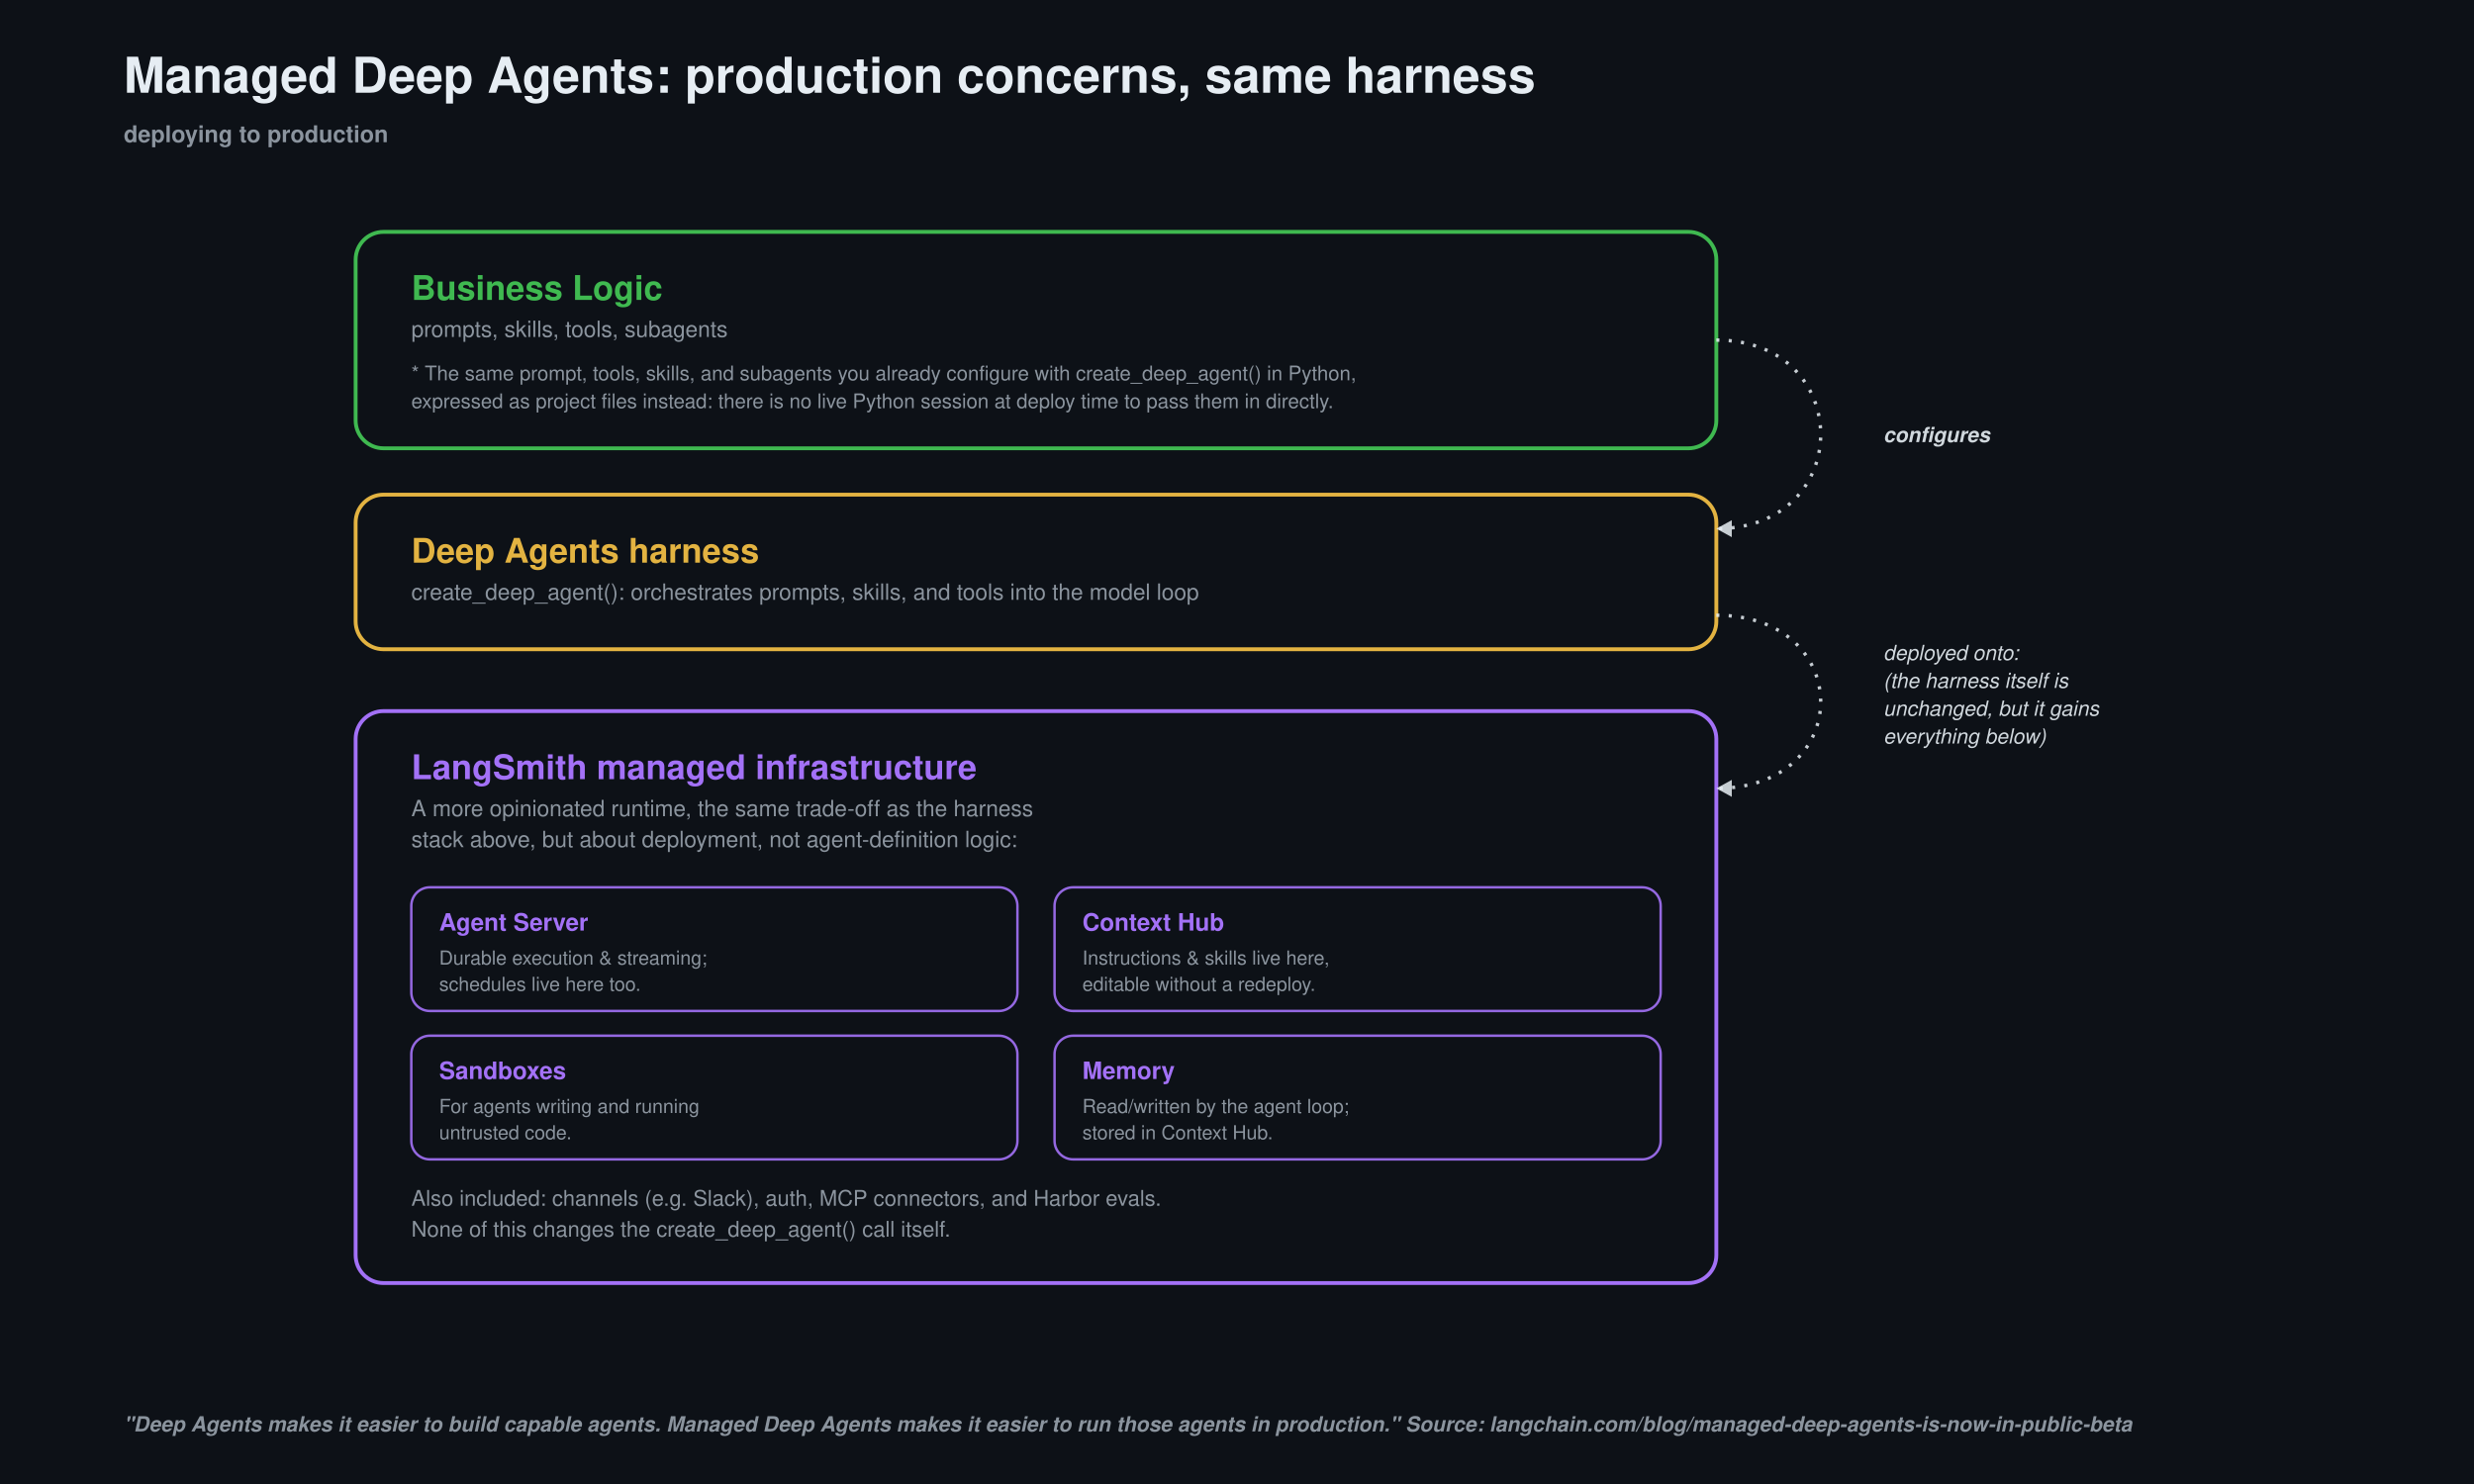
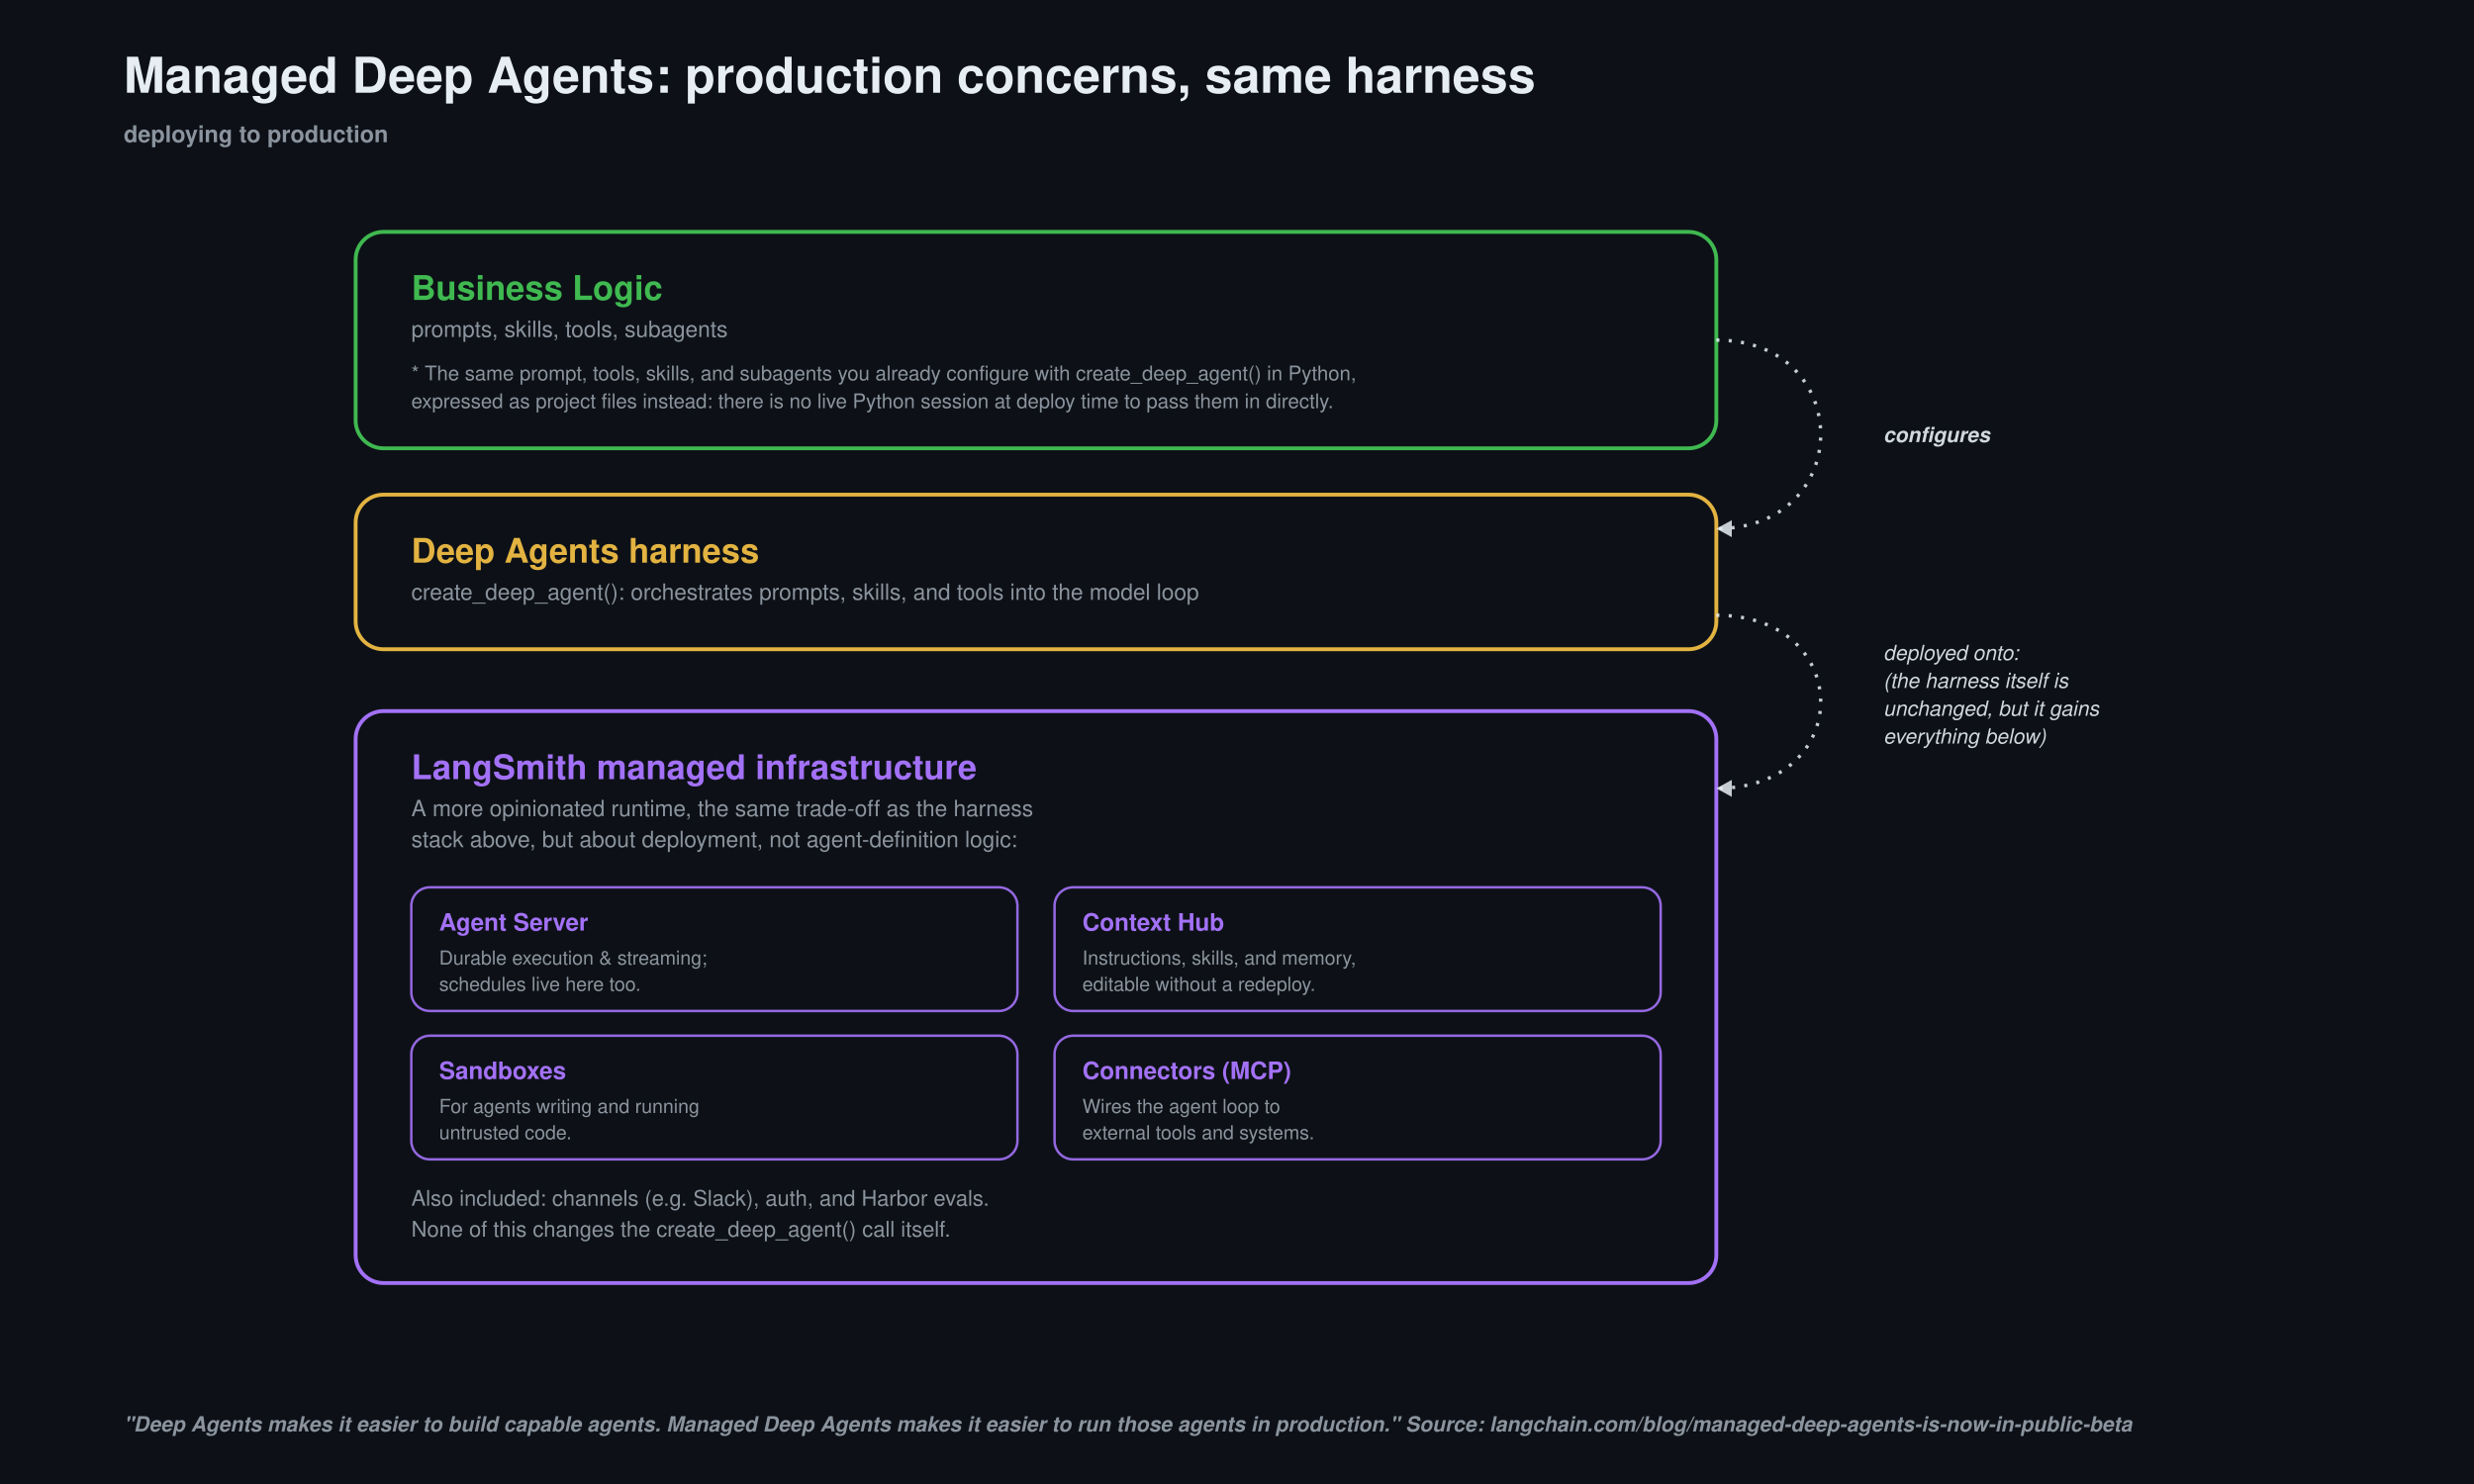
<svg xmlns="http://www.w3.org/2000/svg" width="1600" height="960" viewBox="0 0 1600 960">
  <rect x="0" y="0" width="1600" height="960" fill="#0d1117" />
  <text x="80" y="60" font-family="Helvetica, Arial, sans-serif" font-size="32" font-weight="800" fill="#e6edf3" text-anchor="start" opacity="1">Managed Deep Agents: production concerns, same harness</text>
  <text x="80" y="92" font-family="Helvetica, Arial, sans-serif" font-size="15" font-weight="600" fill="#8b949e" text-anchor="start" opacity="1">deploying to production</text>
  <rect x="230" y="150" width="880" height="140" rx="18" fill="none" stroke="#3fb950" stroke-width="2.5" opacity="1" />
  <text x="266" y="194" font-family="Helvetica, Arial, sans-serif" font-size="22" font-weight="700" fill="#3fb950" text-anchor="start" opacity="1">Business Logic</text>
  <text x="266" y="218" font-family="Helvetica, Arial, sans-serif" font-size="14.5" font-weight="400" fill="#8b949e" text-anchor="start" opacity="1">prompts, skills, tools, subagents</text>
  <text x="266" y="246" font-family="Helvetica, Arial, sans-serif" font-size="13" font-weight="400" fill="#8b949e" text-anchor="start" opacity="1">* The same prompt, tools, skills, and subagents you already configure with create_deep_agent() in Python,</text>
  <text x="266" y="264" font-family="Helvetica, Arial, sans-serif" font-size="13" font-weight="400" fill="#8b949e" text-anchor="start" opacity="1">expressed as project files instead: there is no live Python session at deploy time to pass them in directly.</text>
  <rect x="230" y="320" width="880" height="100" rx="18" fill="none" stroke="#e3b341" stroke-width="2.5" opacity="1" />
  <text x="266" y="364" font-family="Helvetica, Arial, sans-serif" font-size="22" font-weight="700" fill="#e3b341" text-anchor="start" opacity="1">Deep Agents harness</text>
  <text x="266" y="388" font-family="Helvetica, Arial, sans-serif" font-size="14.5" font-weight="400" fill="#8b949e" text-anchor="start" opacity="1">create_deep_agent(): orchestrates prompts, skills, and tools into the model loop</text>
  <path d="M1110,220 C 1200,220 1200,342 1110,342" fill="none" stroke="#e6edf3" stroke-width="2.2" stroke-dasharray="2,6" opacity="0.85" />
  <polygon points="1110,342 1120,336.5 1120,347.5" fill="#e6edf3" opacity="0.85" />
  <text x="1218" y="286" font-family="Helvetica, Arial, sans-serif" font-size="13.5" font-weight="600" fill="#e6edf3" text-anchor="start" opacity="0.9" font-style="italic">configures</text>
  <rect x="230" y="460" width="880" height="370" rx="18" fill="none" stroke="#a371f7" stroke-width="2.5" opacity="1" />
  <text x="266" y="504" font-family="Helvetica, Arial, sans-serif" font-size="22" font-weight="700" fill="#a371f7" text-anchor="start" opacity="1">LangSmith managed infrastructure</text>
  <text x="266" y="528" font-family="Helvetica, Arial, sans-serif" font-size="14.5" font-weight="400" fill="#8b949e" text-anchor="start" opacity="1">A more opinionated runtime, the same trade-off as the harness</text>
  <text x="266" y="548" font-family="Helvetica, Arial, sans-serif" font-size="14.5" font-weight="400" fill="#8b949e" text-anchor="start" opacity="1">stack above, but about deployment, not agent-definition logic:</text>
  <rect x="266" y="574" width="392" height="80" rx="12" fill="none" stroke="#a371f7" stroke-width="1.6" opacity="0.9" />
  <text x="284" y="602" font-family="Helvetica, Arial, sans-serif" font-size="15.5" font-weight="700" fill="#a371f7" text-anchor="start" opacity="1">Agent Server</text>
  <text x="284" y="624" font-family="Helvetica, Arial, sans-serif" font-size="12.5" font-weight="400" fill="#8b949e" text-anchor="start" opacity="1">Durable execution &amp; streaming;</text>
  <text x="284" y="641" font-family="Helvetica, Arial, sans-serif" font-size="12.5" font-weight="400" fill="#8b949e" text-anchor="start" opacity="1">schedules live here too.</text>
  <rect x="682" y="574" width="392" height="80" rx="12" fill="none" stroke="#a371f7" stroke-width="1.6" opacity="0.9" />
  <text x="700" y="602" font-family="Helvetica, Arial, sans-serif" font-size="15.5" font-weight="700" fill="#a371f7" text-anchor="start" opacity="1">Context Hub</text>
-   <text x="700" y="624" font-family="Helvetica, Arial, sans-serif" font-size="12.5" font-weight="400" fill="#8b949e" text-anchor="start" opacity="1">Instructions &amp; skills live here,</text>
+   <text x="700" y="624" font-family="Helvetica, Arial, sans-serif" font-size="12.5" font-weight="400" fill="#8b949e" text-anchor="start" opacity="1">Instructions, skills, and memory,</text>
  <text x="700" y="641" font-family="Helvetica, Arial, sans-serif" font-size="12.5" font-weight="400" fill="#8b949e" text-anchor="start" opacity="1">editable without a redeploy.</text>
  <rect x="266" y="670" width="392" height="80" rx="12" fill="none" stroke="#a371f7" stroke-width="1.6" opacity="0.9" />
  <text x="284" y="698" font-family="Helvetica, Arial, sans-serif" font-size="15.5" font-weight="700" fill="#a371f7" text-anchor="start" opacity="1">Sandboxes</text>
  <text x="284" y="720" font-family="Helvetica, Arial, sans-serif" font-size="12.5" font-weight="400" fill="#8b949e" text-anchor="start" opacity="1">For agents writing and running</text>
  <text x="284" y="737" font-family="Helvetica, Arial, sans-serif" font-size="12.5" font-weight="400" fill="#8b949e" text-anchor="start" opacity="1">untrusted code.</text>
  <rect x="682" y="670" width="392" height="80" rx="12" fill="none" stroke="#a371f7" stroke-width="1.6" opacity="0.9" />
-   <text x="700" y="698" font-family="Helvetica, Arial, sans-serif" font-size="15.5" font-weight="700" fill="#a371f7" text-anchor="start" opacity="1">Memory</text>
-   <text x="700" y="720" font-family="Helvetica, Arial, sans-serif" font-size="12.5" font-weight="400" fill="#8b949e" text-anchor="start" opacity="1">Read/written by the agent loop;</text>
-   <text x="700" y="737" font-family="Helvetica, Arial, sans-serif" font-size="12.5" font-weight="400" fill="#8b949e" text-anchor="start" opacity="1">stored in Context Hub.</text>
-   <text x="266" y="780" font-family="Helvetica, Arial, sans-serif" font-size="14" font-weight="400" fill="#8b949e" text-anchor="start" opacity="1">Also included: channels (e.g. Slack), auth, MCP connectors, and Harbor evals.</text>
+   <text x="700" y="698" font-family="Helvetica, Arial, sans-serif" font-size="15.5" font-weight="700" fill="#a371f7" text-anchor="start" opacity="1">Connectors (MCP)</text>
+   <text x="700" y="720" font-family="Helvetica, Arial, sans-serif" font-size="12.5" font-weight="400" fill="#8b949e" text-anchor="start" opacity="1">Wires the agent loop to</text>
+   <text x="700" y="737" font-family="Helvetica, Arial, sans-serif" font-size="12.5" font-weight="400" fill="#8b949e" text-anchor="start" opacity="1">external tools and systems.</text>
+   <text x="266" y="780" font-family="Helvetica, Arial, sans-serif" font-size="14" font-weight="400" fill="#8b949e" text-anchor="start" opacity="1">Also included: channels (e.g. Slack), auth, and Harbor evals.</text>
  <text x="266" y="800" font-family="Helvetica, Arial, sans-serif" font-size="14" font-weight="400" fill="#8b949e" text-anchor="start" opacity="1">None of this changes the create_deep_agent() call itself.</text>
  <path d="M1110,398 C 1200,398 1200,510 1110,510" fill="none" stroke="#e6edf3" stroke-width="2.2" stroke-dasharray="2,6" opacity="0.85" />
  <polygon points="1110,510 1120,504.5 1120,515.5" fill="#e6edf3" opacity="0.85" />
  <text x="1218" y="427" font-family="Helvetica, Arial, sans-serif" font-size="13.5" font-weight="400" fill="#e6edf3" text-anchor="start" opacity="0.9" font-style="italic">deployed onto:</text>
  <text x="1218" y="445" font-family="Helvetica, Arial, sans-serif" font-size="13.5" font-weight="400" fill="#e6edf3" text-anchor="start" opacity="0.9" font-style="italic">(the harness itself is</text>
  <text x="1218" y="463" font-family="Helvetica, Arial, sans-serif" font-size="13.5" font-weight="400" fill="#e6edf3" text-anchor="start" opacity="0.9" font-style="italic">unchanged, but it gains</text>
  <text x="1218" y="481" font-family="Helvetica, Arial, sans-serif" font-size="13.5" font-weight="400" fill="#e6edf3" text-anchor="start" opacity="0.9" font-style="italic">everything below)</text>
  <text x="80" y="926" font-family="Helvetica, Arial, sans-serif" font-size="13.5" font-weight="600" fill="#8b949e" text-anchor="start" opacity="1" font-style="italic">"Deep Agents makes it easier to build capable agents. Managed Deep Agents makes it easier to run those agents in production." Source: langchain.com/blog/managed-deep-agents-is-now-in-public-beta</text>
</svg>
